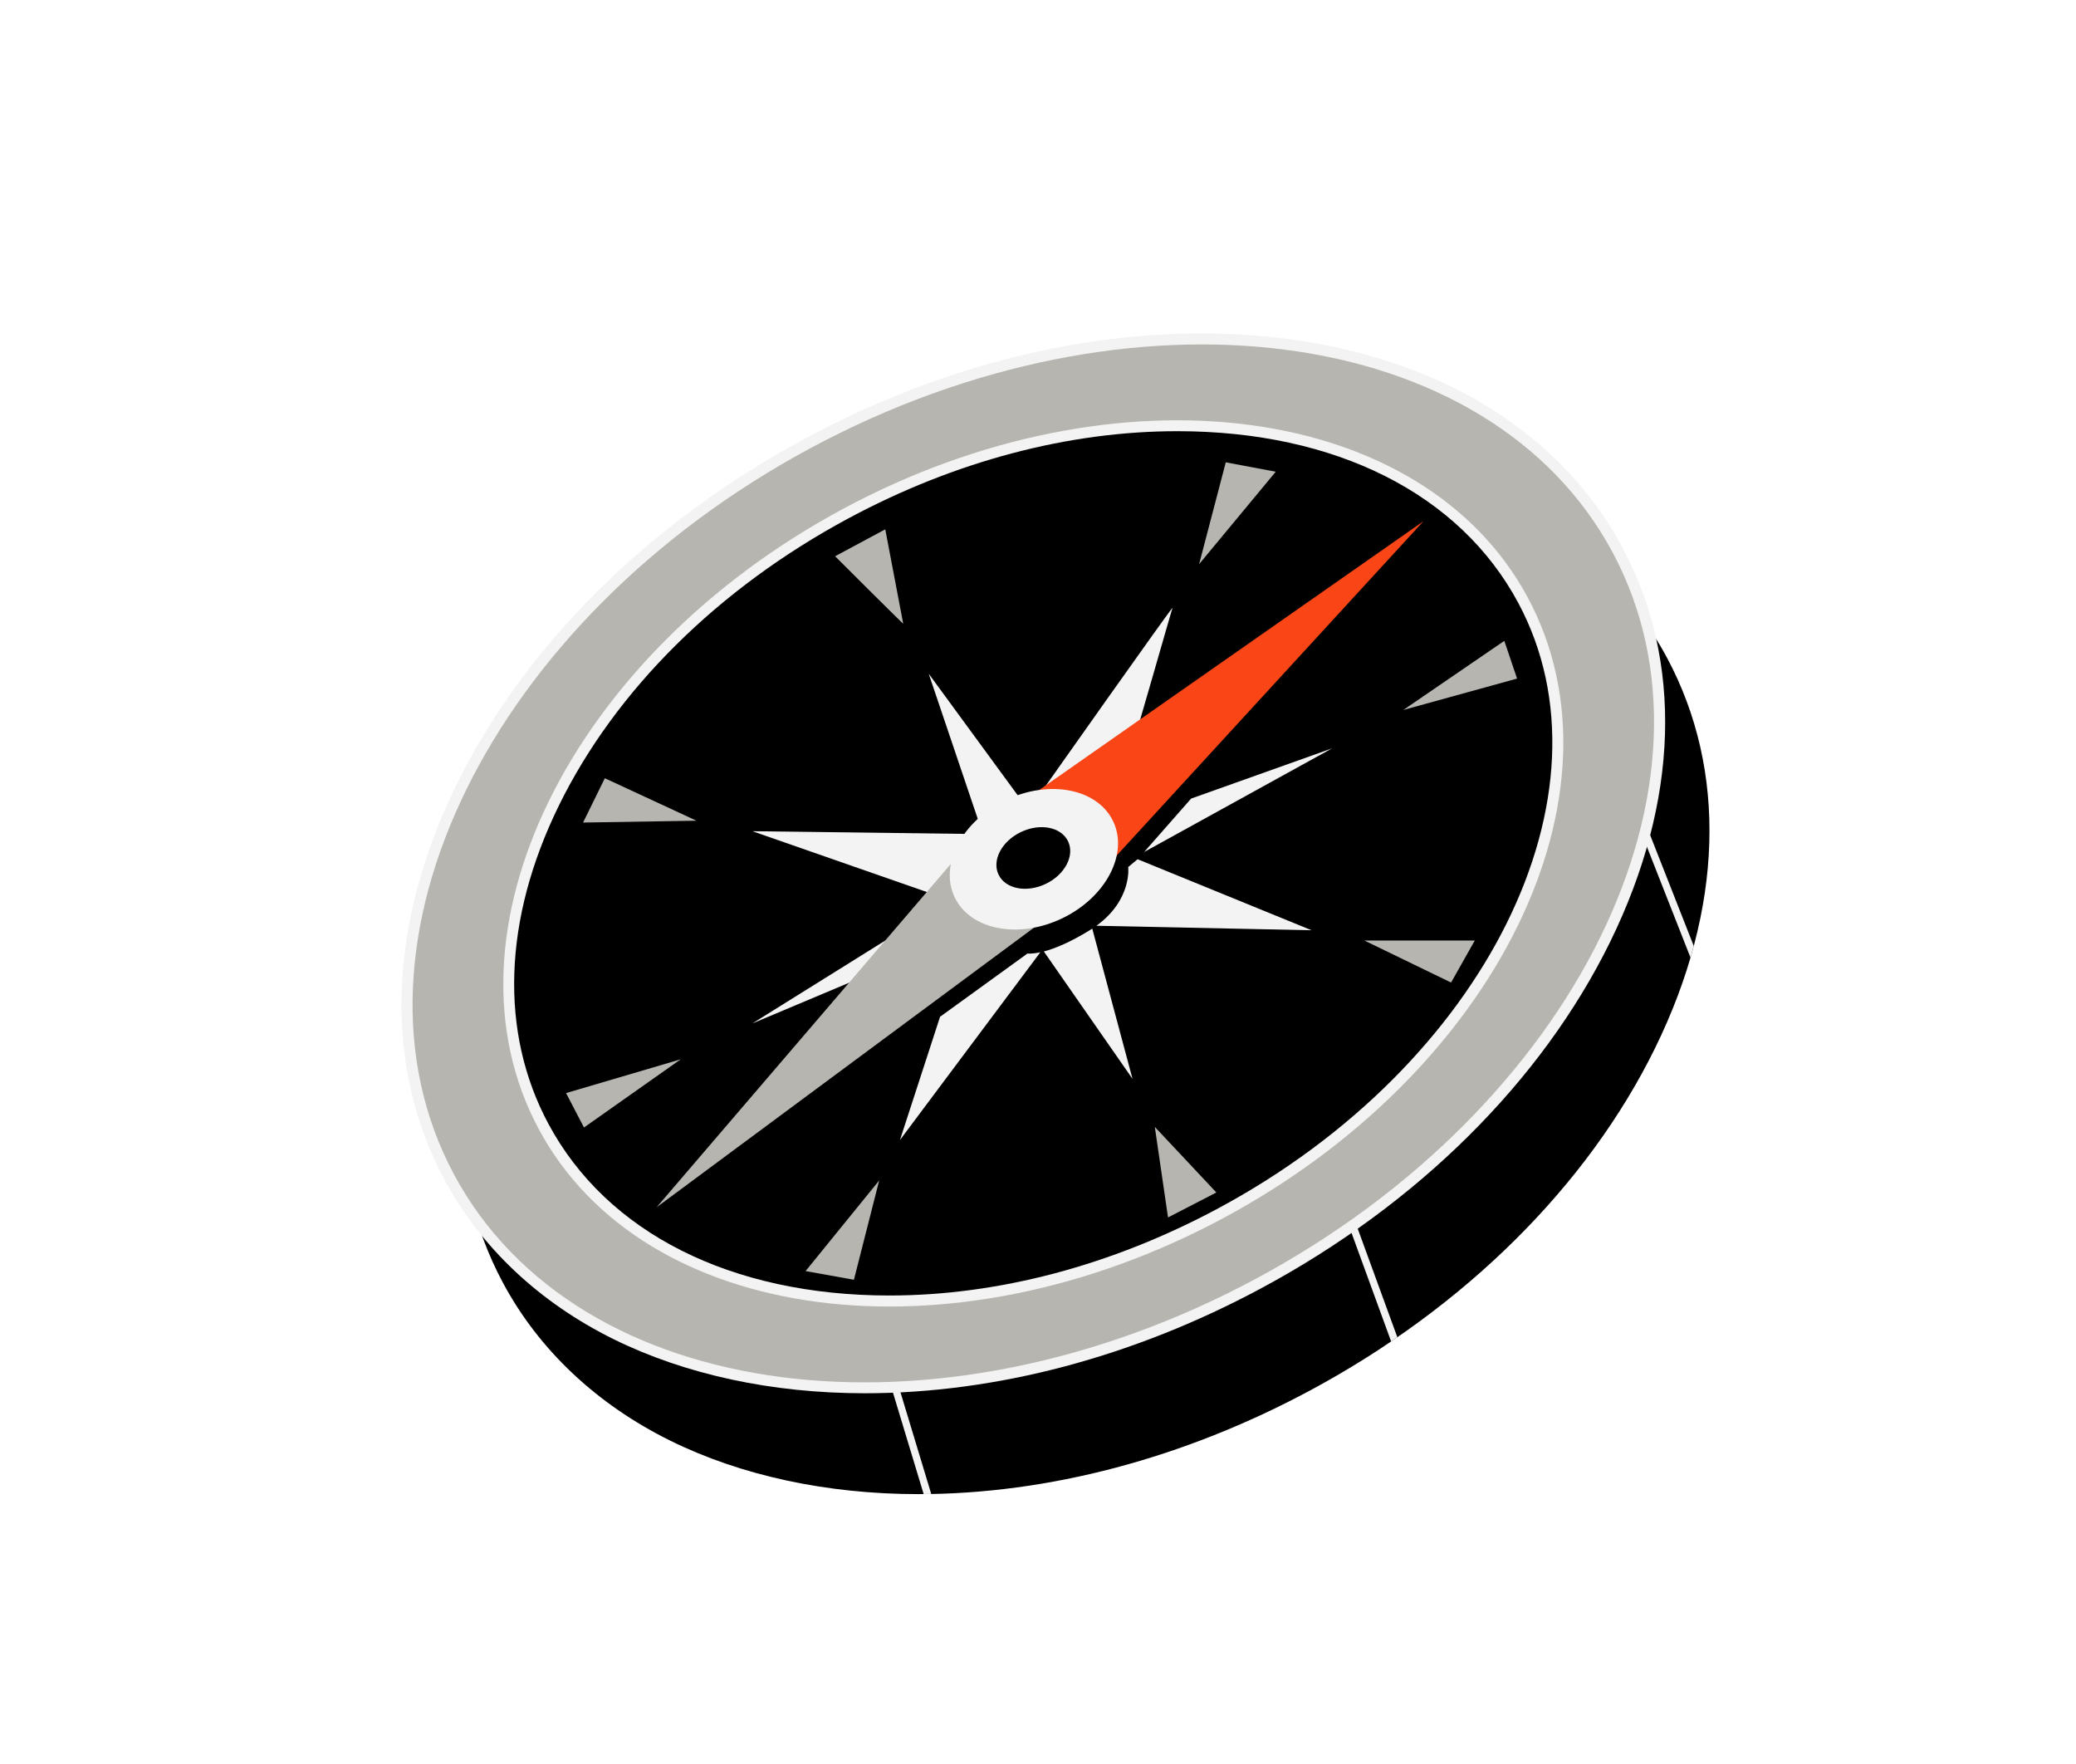
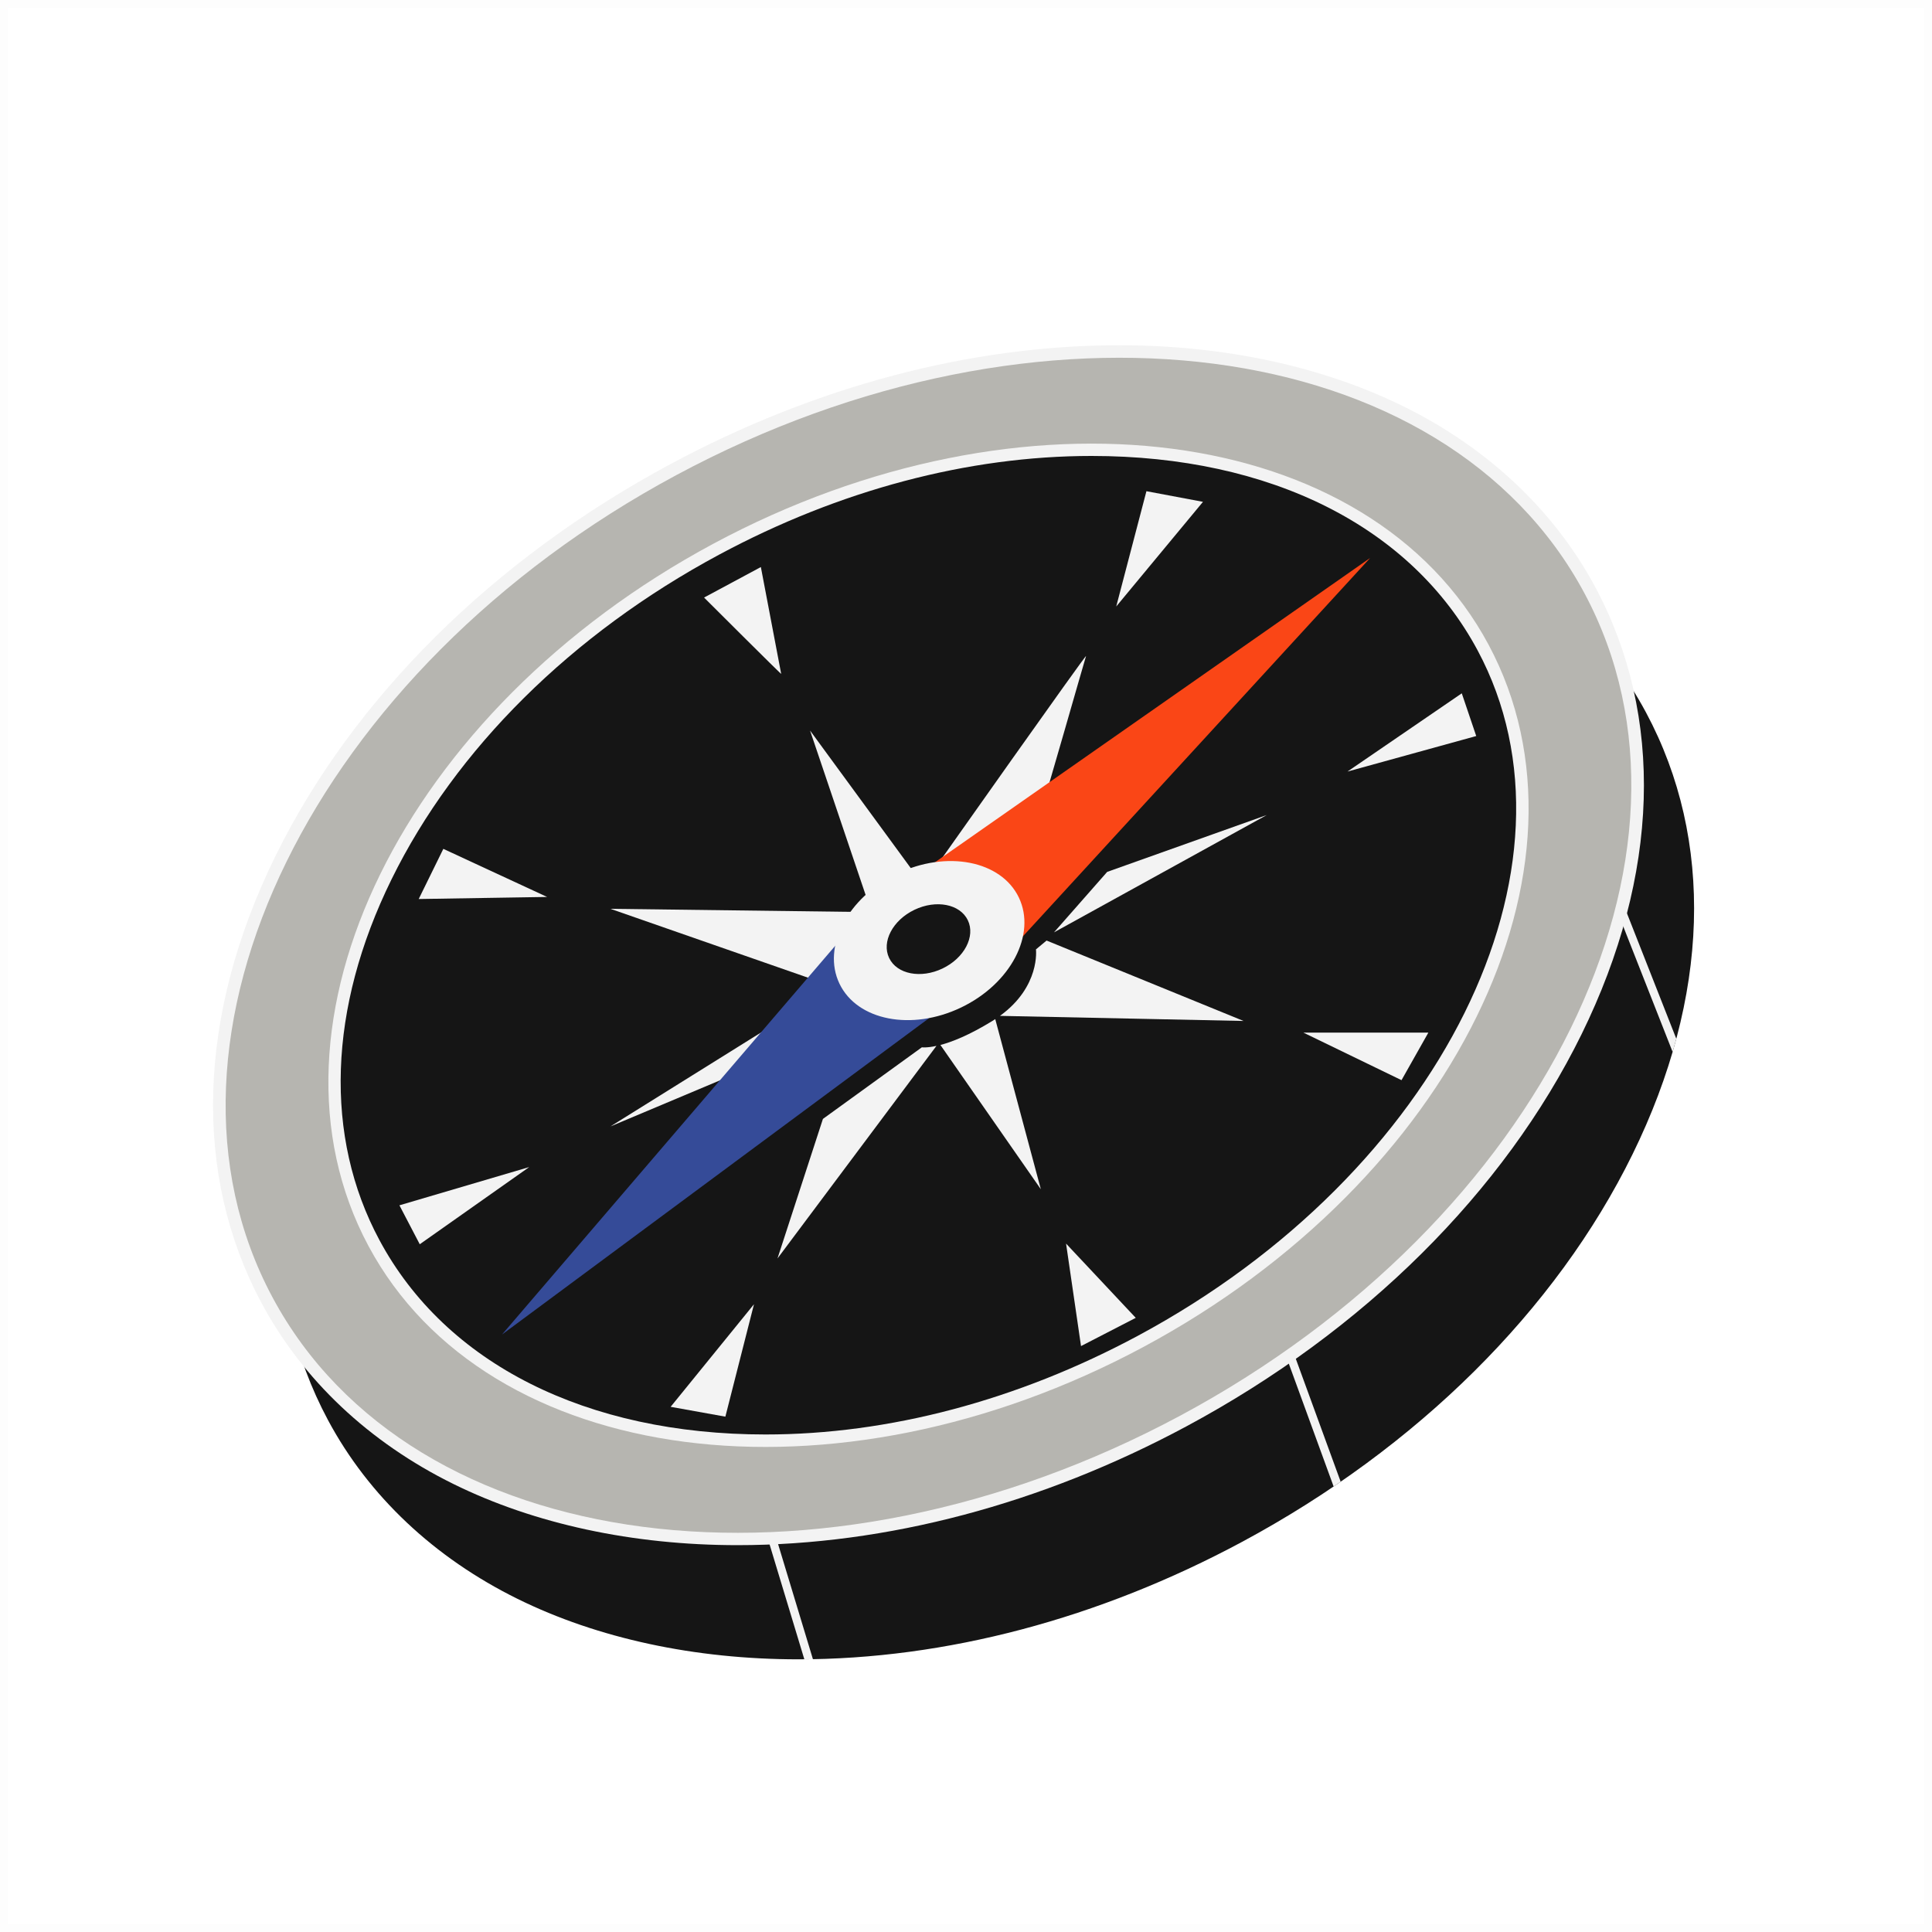
- <svg xmlns="http://www.w3.org/2000/svg" width="146" height="124" fill="none" viewBox="0 0 146 124">
-   <path fill="#000" d="M64.587 105.064c-6.433 0-12.462-1.3-17.44-3.755-5.18-2.555-9.25-6.392-11.77-11.095-4.25-7.933-3.953-17.676.84-27.44 4.752-9.677 13.368-18.23 24.26-24.077 8.883-4.77 18.41-7.291 27.551-7.291 6.433 0 12.463 1.3 17.44 3.755 5.181 2.555 9.25 6.392 11.769 11.094 4.253 7.933 3.955 17.677-.838 27.441-4.752 9.677-13.368 18.229-24.26 24.077-8.883 4.769-18.41 7.291-27.552 7.291" />
-   <path fill="#f3f3f3" d="m119.118 66.52-4.449-11.31-.477.187 4.698 11.942q.12-.412.228-.819M65.492 105.055l-2.935-9.7-.49.15 2.892 9.556q.267.001.533-.006M94.594 83.948l-.482.178 3.723 10.205.436-.3-3.68-10.083z" />
-   <path fill="#f3f3f3" d="M60.812 97.972c-6.507 0-12.611-1.314-17.648-3.798-5.242-2.586-9.36-6.469-11.91-11.226-4.303-8.025-4-17.887.849-27.764C36.91 45.392 45.627 36.74 56.65 30.822c8.988-4.825 18.628-7.378 27.878-7.378 6.506 0 12.61 1.315 17.648 3.798 5.242 2.586 9.359 6.47 11.91 11.226 4.303 8.025 4 17.887-.849 27.764-4.809 9.793-13.525 18.445-24.548 24.362-8.987 4.826-18.628 7.378-27.877 7.378" />
-   <path fill="#b6b5b0" d="M88.322 89.921c22.501-12.08 33.732-34.95 25.087-51.081s-33.893-19.415-56.393-7.335c-22.5 12.081-33.732 34.951-25.086 51.082 8.645 16.131 33.893 19.415 56.392 7.334" />
-   <path fill="#f3f3f3" d="M86.036 85.654c19.211-10.315 28.8-29.843 21.418-43.616-7.381-13.774-28.94-16.579-48.15-6.264-19.21 10.314-28.8 29.842-21.418 43.616 7.382 13.773 28.94 16.578 48.15 6.264" />
-   <path fill="#000" d="M62.547 91.098c-11.126 0-19.868-4.402-23.98-12.075-3.452-6.436-3.185-14.393.749-22.4 3.974-8.095 11.202-15.26 20.352-20.173 7.466-4.01 15.464-6.13 23.128-6.13 11.125 0 19.867 4.401 23.98 12.075 7.169 13.378-2.296 32.475-21.101 42.573-7.467 4.009-15.464 6.13-23.128 6.13" />
-   <path fill="#f3f3f3" d="m83.769 56.155-3.303 3.755 13.214-7.286zM72.256 67.052l-6.143 4.445-2.822 8.668 9.873-13.203c-.613.134-.908.087-.908.087zM76.816 65.298q-.09.06-.183.118c-1.447.889-2.506 1.3-3.222 1.49l6.237 8.96zM80.002 60.421l-.657.547s.285 2.304-2.237 4.13l15.13.316-12.236-4.996zM73.203 55.737s9.334-13.226 9.252-12.985-2.597 9.068-2.663 9.133c-.067.064-6.592 3.852-6.592 3.852zM68.824 57.76l-3.51-10.385 6.509 8.89zM68.15 58.641l-15.235-.192 12.893 4.494s1.801-1.983 1.876-2.134c.074-.152.464-2.168.464-2.168zM60.443 68.798l-7.528 3.167 9.986-6.228z" />
-   <path fill="#b6b5b0" d="m71.027 64.325 1.686.91L46.18 84.89l21.168-24.696z" />
-   <path fill="#fa4616" d="m72.8 56.027.285-.477 27.021-18.897-21.938 23.905-2.994-3.894z" />
-   <path fill="#f3f3f3" d="M78.283 57.747c-1.098-2.293-4.485-2.956-7.561-1.48-3.077 1.477-4.68 4.536-3.582 6.83 1.098 2.293 4.485 2.955 7.561 1.479 3.076-1.477 4.68-4.536 3.582-6.83m-4.74 4.407c-1.348.647-2.834.357-3.317-.65-.482-1.007.221-2.347 1.57-2.994 1.35-.648 2.836-.357 3.318.65.483 1.006-.22 2.347-1.57 2.994" />
-   <path fill="#b6b5b0" d="m42.536 54.724-1.53 3.116 7.975-.129zM62.26 37.22l-3.529 1.895s4.8 4.795 4.79 4.741l-1.262-6.633zM86.206 32.51l-1.875 7.16 5.388-6.5zM105.794 45.064l-7.1 4.859 7.998-2.206zM103.718 66.137l-1.668 2.954-6.094-2.954zM82.144 85.608l3.4-1.754-4.329-4.612zM56.654 89.38l3.4.611 1.777-6.983zM39.809 76.864l1.262 2.42 6.8-4.795z" />
+ <svg xmlns="http://www.w3.org/2000/svg" width="240" height="240" fill="none" viewBox="0 0 240 240">
+   <path stroke="#000" stroke-opacity=".01" d="M.5.5h239v239H.5z" />
+   <path fill="#151515" d="M99.174 206.127c-12.865 0-24.925-2.599-34.88-7.509-10.36-5.11-18.5-12.785-23.539-22.189-8.503-15.866-7.908-35.353 1.678-54.882 9.504-19.354 26.736-36.458 48.52-48.153 17.766-9.539 36.82-14.583 55.103-14.583 12.865 0 24.926 2.6 34.88 7.51 10.361 5.11 18.5 12.784 23.539 22.189 8.504 15.866 7.908 35.354-1.678 54.882-9.504 19.353-26.736 36.457-48.519 48.153-17.766 9.538-36.82 14.582-55.104 14.582" />
+   <path fill="#f3f3f3" d="m208.237 129.04-8.898-22.621-.954.375 9.395 23.884q.24-.822.457-1.638M100.985 206.111l-5.871-19.4-.98.298 5.783 19.113c.354 0 .713 0 1.068-.011M159.188 163.896l-.965.355 7.446 20.412q.44-.3.873-.602l-7.359-20.165z" />
+   <path fill="#f3f3f3" d="M91.624 191.945c-13.014 0-25.223-2.63-35.296-7.597-10.484-5.172-18.72-12.938-23.821-22.451-8.606-16.051-8-35.774 1.699-55.529 9.616-19.585 27.048-36.89 49.094-48.723 17.976-9.652 37.256-14.757 55.755-14.757 13.014 0 25.222 2.63 35.296 7.596 10.484 5.173 18.719 12.939 23.821 22.452 8.606 16.05 8 35.774-1.698 55.529-9.618 19.585-27.05 36.89-49.095 48.723-17.976 9.652-37.256 14.757-55.755 14.757" />
+   <path fill="#b6b5b0" d="M146.645 175.842c45.001-24.16 67.464-69.9 50.173-102.162S129.032 34.85 84.032 59.01s-67.463 69.901-50.173 102.164c17.29 32.262 67.787 38.829 112.786 14.667" />
+   <path fill="#f3f3f3" d="M142.072 167.307c38.422-20.63 57.601-59.684 42.837-87.232s-57.879-33.156-96.3-12.528c-38.422 20.63-57.6 59.684-42.837 87.232 14.764 27.548 57.879 33.156 96.3 12.528" />
+   <path fill="#151515" d="M95.093 178.196c-22.25 0-39.734-8.804-47.96-24.15-6.902-12.872-6.369-28.785 1.498-44.8 7.949-16.19 22.405-30.52 40.704-40.346 14.934-8.018 30.929-12.26 46.257-12.26 22.251 0 39.734 8.803 47.961 24.15 14.338 26.756-4.594 64.95-42.203 85.146-14.934 8.017-30.929 12.26-46.257 12.26" />
+   <path fill="#f3f3f3" d="m137.537 108.31-6.604 7.509 26.427-14.571zM114.512 130.104l-12.285 8.891-5.645 17.336 19.747-26.407c-1.226.267-1.817.175-1.817.175zM123.633 126.596c-.119.077-.242.159-.366.236-2.894 1.778-5.013 2.599-6.445 2.979l12.475 17.921zM130.005 116.842l-1.315 1.094s.57 4.607-4.473 8.259l30.261.632-24.473-9.99zM116.406 107.474s18.668-26.453 18.504-25.97-5.194 18.137-5.326 18.265c-.134.128-13.184 7.705-13.184 7.705zM107.647 111.521l-7.02-20.772 13.019 17.783zM106.302 113.282l-30.472-.385 25.787 8.989s3.602-3.966 3.751-4.269.929-4.335.929-4.335zM90.886 133.596l-15.056 6.333 19.972-12.456z" />
+   <path fill="#354b98" d="m112.054 124.65 3.372 1.818-53.067 39.314 42.336-49.391z" />
+   <path fill="#fa4616" d="m115.601 108.054.568-.955 54.043-37.793-43.877 47.809-5.988-7.787z" />
+   <path fill="#f3f3f3" d="M126.566 111.494c-2.196-4.587-8.969-5.912-15.123-2.959-6.152 2.954-9.36 9.071-7.163 13.658s8.97 5.912 15.122 2.958c6.153-2.953 9.361-9.07 7.164-13.657m-9.478 8.814c-2.698 1.294-5.67.714-6.635-1.3-.965-2.013.441-4.694 3.141-5.989 2.699-1.294 5.67-.714 6.635 1.3.964 2.013-.442 4.695-3.141 5.989M55.072 105.448l-3.058 6.231 15.949-.257zM94.518 70.44l-7.056 3.79s9.601 9.59 9.58 9.482l-2.524-13.267zM142.413 61.019l-3.751 14.32 10.776-13zM181.587 86.127l-14.198 9.718 15.994-4.412zM177.436 128.275l-3.335 5.907-12.188-5.907zM134.288 167.215l6.799-3.507-8.657-9.225zM83.308 174.76l6.8 1.223 3.555-13.967zM49.618 149.728l2.525 4.838 13.599-9.589z" />
</svg>
